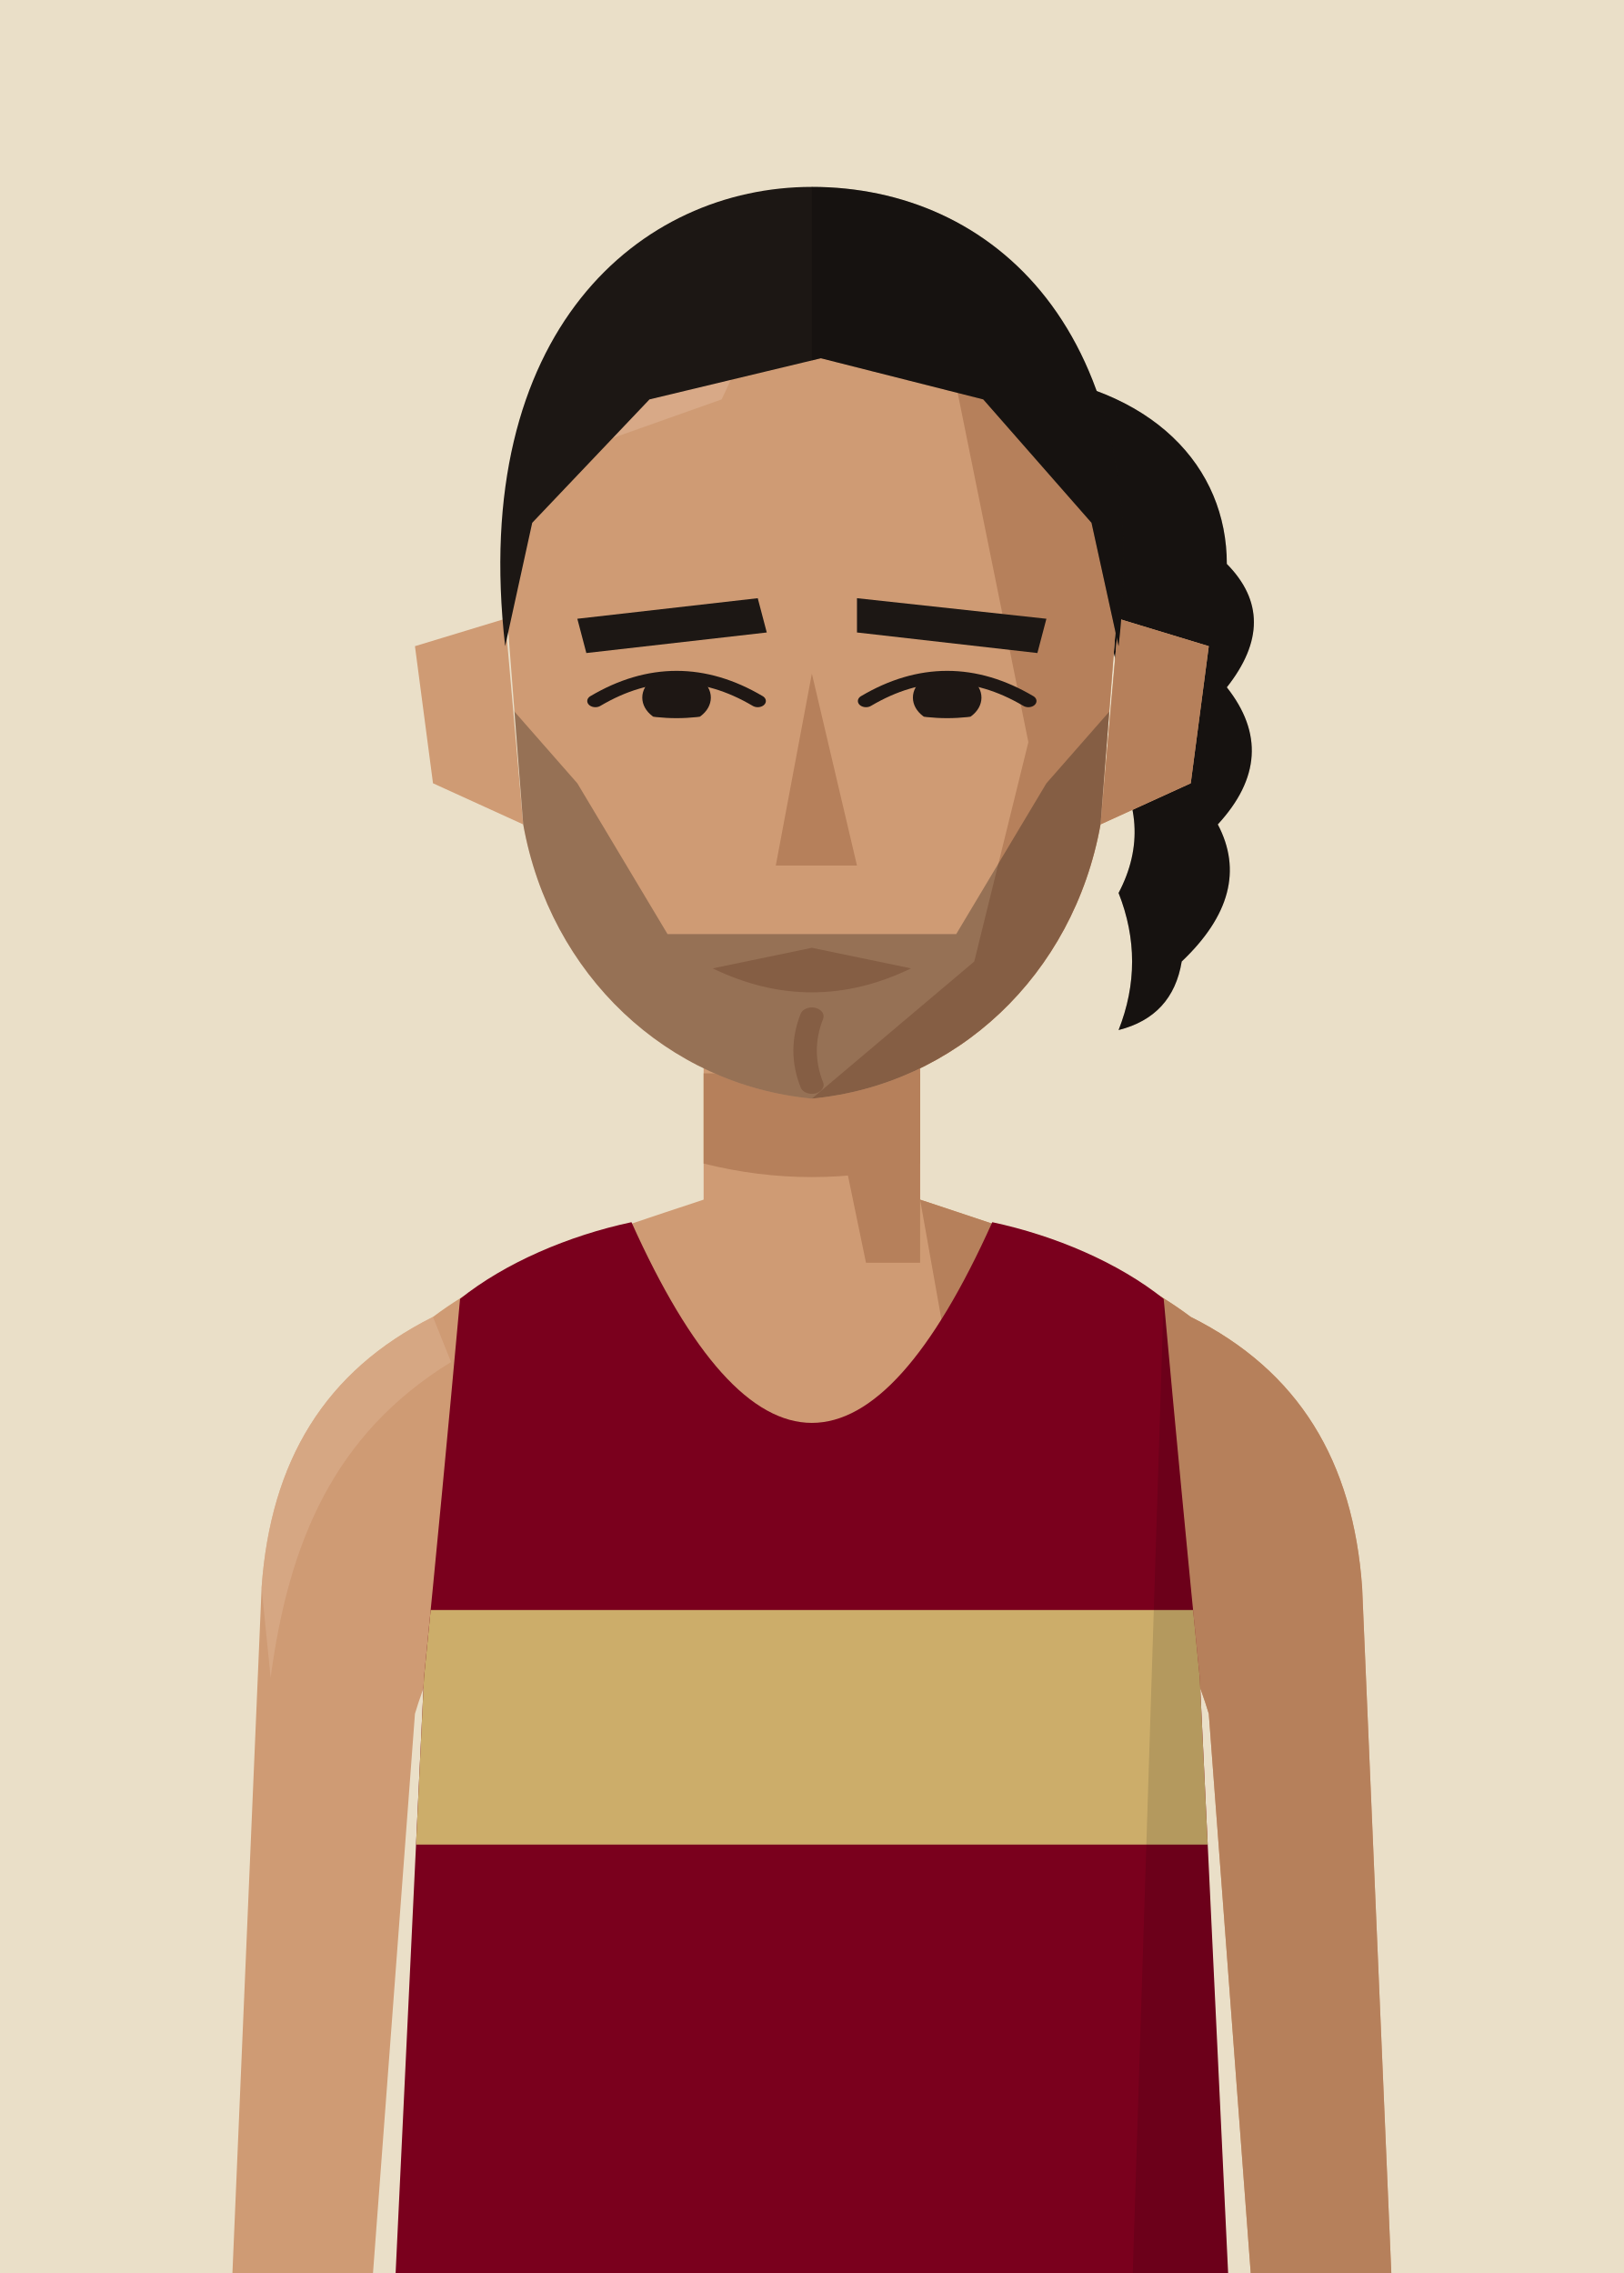
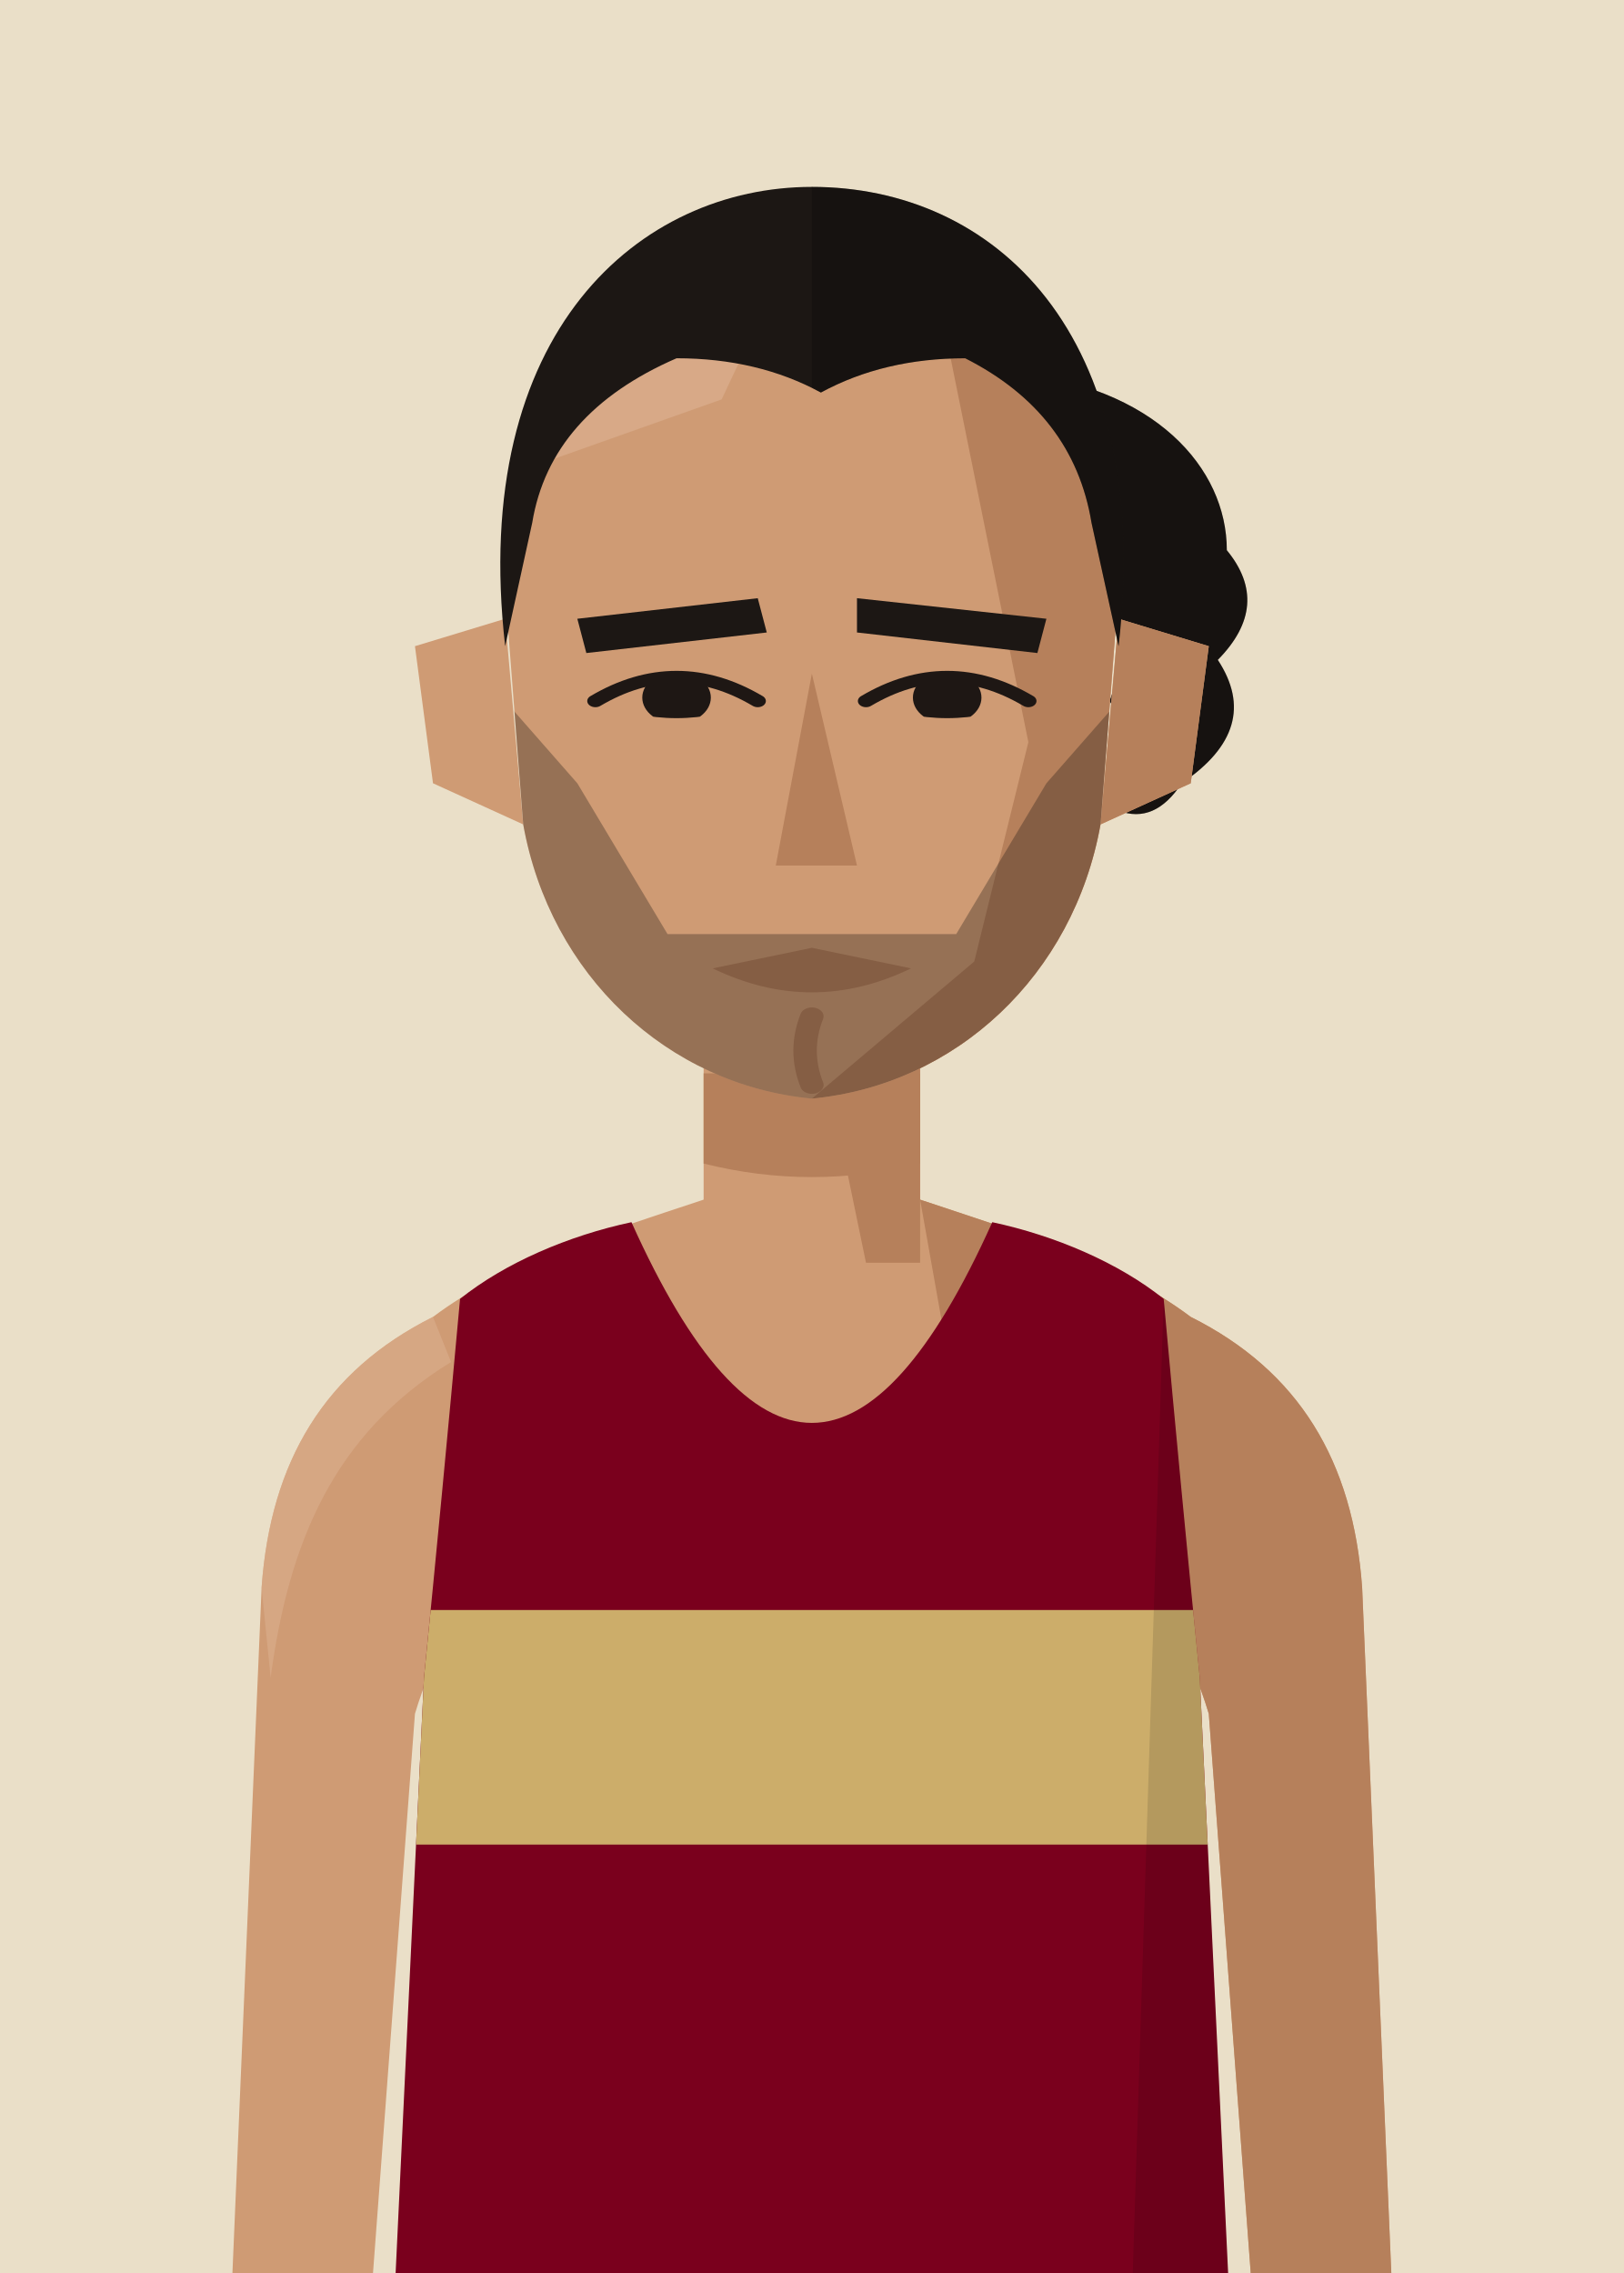
<svg xmlns="http://www.w3.org/2000/svg" viewBox="10 20 180 252">
  <defs>
    <clipPath id="vf">
      <path d="M53,330 L57,246 Q59,226 61,204 C66,200 73,197 80,195.5 Q100,240 120,195.5 C127,197 134,200 139,204 Q141,226 143,246 L147,330 Z" />
    </clipPath>
    <clipPath id="hf">
      <path d="M66,96 C64,58 80,40 100,40 C120,40 136,58 134,96 L132,130 C129,152 116,168 100,170 C84,168 71,152 68,130 Z" />
    </clipPath>
    <clipPath id="rf">
      <rect x="100" y="0" width="100" height="300" />
    </clipPath>
    <clipPath id="ef">
      <path d="M76,112 Q85,105 94,112 Q85,117 76,112 Z" />
      <path d="M106,112 Q115,105 124,112 Q115,117 106,112 Z" />
    </clipPath>
    <clipPath id="cf">
      <rect x="0" y="92" width="200" height="300" />
    </clipPath>
  </defs>
  <rect width="200" height="280" fill="#EADFC8" />
  <g transform="translate(0,-40)">
    <g transform="translate(0,83) scale(1,0.76) translate(0,-40)" fill="#1C1714">
-       <path d="M122,64 C138,66 146,78 146,92 Q152,100 146,110 Q152,120 145,130 Q149,140 141,150 Q140,158 134,160 Q137,150 134,140 Q138,130 133,120 Q136,108 131,98 Q130,82 122,72 Z" />
+       <path d="M122,64 C138,66 146,78 146,90 Q151,98 145,106 Q150,116 141,124 Q138,130 134,128 Q137,120 133,112 Q136,102 131,94 Q130,80 122,72 Z" />
      <g clip-path="url(#rf)" fill="#000" opacity=".22">
-         <path d="M122,64 C138,66 146,78 146,92 Q152,100 146,110 Q152,120 145,130 Q149,140 141,150 Q140,158 134,160 Q137,150 134,140 Q138,130 133,120 Q136,108 131,98 Q130,82 122,72 Z" />
+         <path d="M122,64 C138,66 146,78 146,90 Q151,98 145,106 Q150,116 141,124 Q138,130 134,128 Q137,120 133,112 Q136,102 131,94 Q130,80 122,72 Z" />
      </g>
    </g>
    <rect x="88" y="171" width="24" height="37" fill="#CF9B74" />
    <path d="M88,193 C76,197 66,200 58,206 C46,212 40,222 39,236 L35,330 L50,330 L56,250 Q59,240 64,238 L136,238 Q141,240 144,250 L150,330 L165,330 L161,236 C160,222 154,212 142,206 C134,200 124,197 112,193" fill="#CF9B74" />
    <g fill="#B6805B">
      <path d="M112,193 C124,197 134,200 142,206 C154,212 160,222 161,236 L165,330 L150,330 L144,250 Q141,240 136,238 L120,238 Z" />
      <path d="M58,206 C46,212 40,222 39,236 L40,246 C42,231 47,219 60,211 Z" fill="#DBAF8E" opacity=".6" />
      <polygon points="100,171 112,171 112,200 106,200" />
      <path d="M88,179 L112,179 L112,189 Q100,192 88,189 Z" />
    </g>
    <g transform="translate(0,83) scale(1,0.76) translate(0,-40)">
      <g fill="#CF9B74">
        <path d="M66,100 L56,104 L58,124 L68,130 Z" />
        <path d="M134,100 L144,104 L142,124 L132,130 Z" />
        <path d="M66,96 C64,58 80,40 100,40 C120,40 136,58 134,96 L132,130 C129,152 116,168 100,170 C84,168 71,152 68,130 Z" />
      </g>
      <path d="M134,100 L144,104 L142,124 L132,130 Z" fill="#B6805B" />
      <g clip-path="url(#hf)">
        <polygon points="112,40 140,40 140,180 100,180 100,170 118,150 124,118 120,92" fill="#B6805B" />
        <polygon points="60,40 100,40 90,68 60,82" fill="#DBAF8E" opacity=".7" />
      </g>
      <g fill="#1C1714">
        <polygon points="74,100 94,97 95,102 75,105" />
        <polygon points="105,97 126,100 125,105 105,102" />
      </g>
      <g clip-path="url(#ef)" fill="#1E1714">
        <circle cx="85" cy="111.5" r="3.8" />
        <circle cx="115" cy="111.5" r="3.8" />
      </g>
      <g fill="none" stroke="#1E1714" stroke-width="1.8" stroke-linecap="round">
        <path d="M76,112 Q85,105 94,112" />
        <path d="M106,112 Q115,105 124,112" />
      </g>
      <polygon points="100,108 105,136 96,136" fill="#B6805B" />
      <path d="M89,151 L100,148 L111,151 Q100,158 89,151 Z" fill="#B6805B" />
      <path d="M100,158 Q98.5,163 100,168" stroke="#B6805B" stroke-width="2.6" fill="none" stroke-linecap="round" />
      <g clip-path="url(#hf)" fill="#1C1714">
        <path d="M66,112 L74,124 L84,146 L116,146 L126,124 L134,112 L134,180 L66,180 Z" opacity=".32" />
      </g>
      <g fill="#1C1714">
-         <path d="M66,104 C62,58 81,37 100,37 C120,37 138,58 134,104 L131,86 L119,68 L101,62 L82,68 L69,86 Z" />
+         <path d="M66,104 C62,58 81,37 100,37 C120,37 138,58 134,104 L131,86 Q129,70 117,62 Q108,62 101,67 Q94,62 85,62 Q71,70 69,86 Z" />
        <g clip-path="url(#rf)" fill="#000" opacity=".22">
-           <path d="M66,104 C62,58 81,37 100,37 C120,37 138,58 134,104 L131,86 L119,68 L101,62 L82,68 L69,86 Z" />
+           <path d="M66,104 C62,58 81,37 100,37 C120,37 138,58 134,104 L131,86 Q129,70 117,62 Q108,62 101,67 Q94,62 85,62 Q71,70 69,86 Z" />
        </g>
      </g>
    </g>
    <g clip-path="url(#vf)">
      <path d="M53,330 L57,246 Q59,226 61,204 C66,200 73,197 80,195.5 Q100,240 120,195.5 C127,197 134,200 139,204 Q141,226 143,246 L147,330 Z" fill="#7A001D" />
      <g transform="matrix(6.2857 0 0 6.5 37.14 193)">
        <rect x="0" y="7" width="20" height="4" fill="#CCAD6A" />
      </g>
      <path d="M139,204 Q141,226 143,246 L147,330 L135,330 Z" fill="#000" opacity="0.12" />
    </g>
  </g>
</svg>
